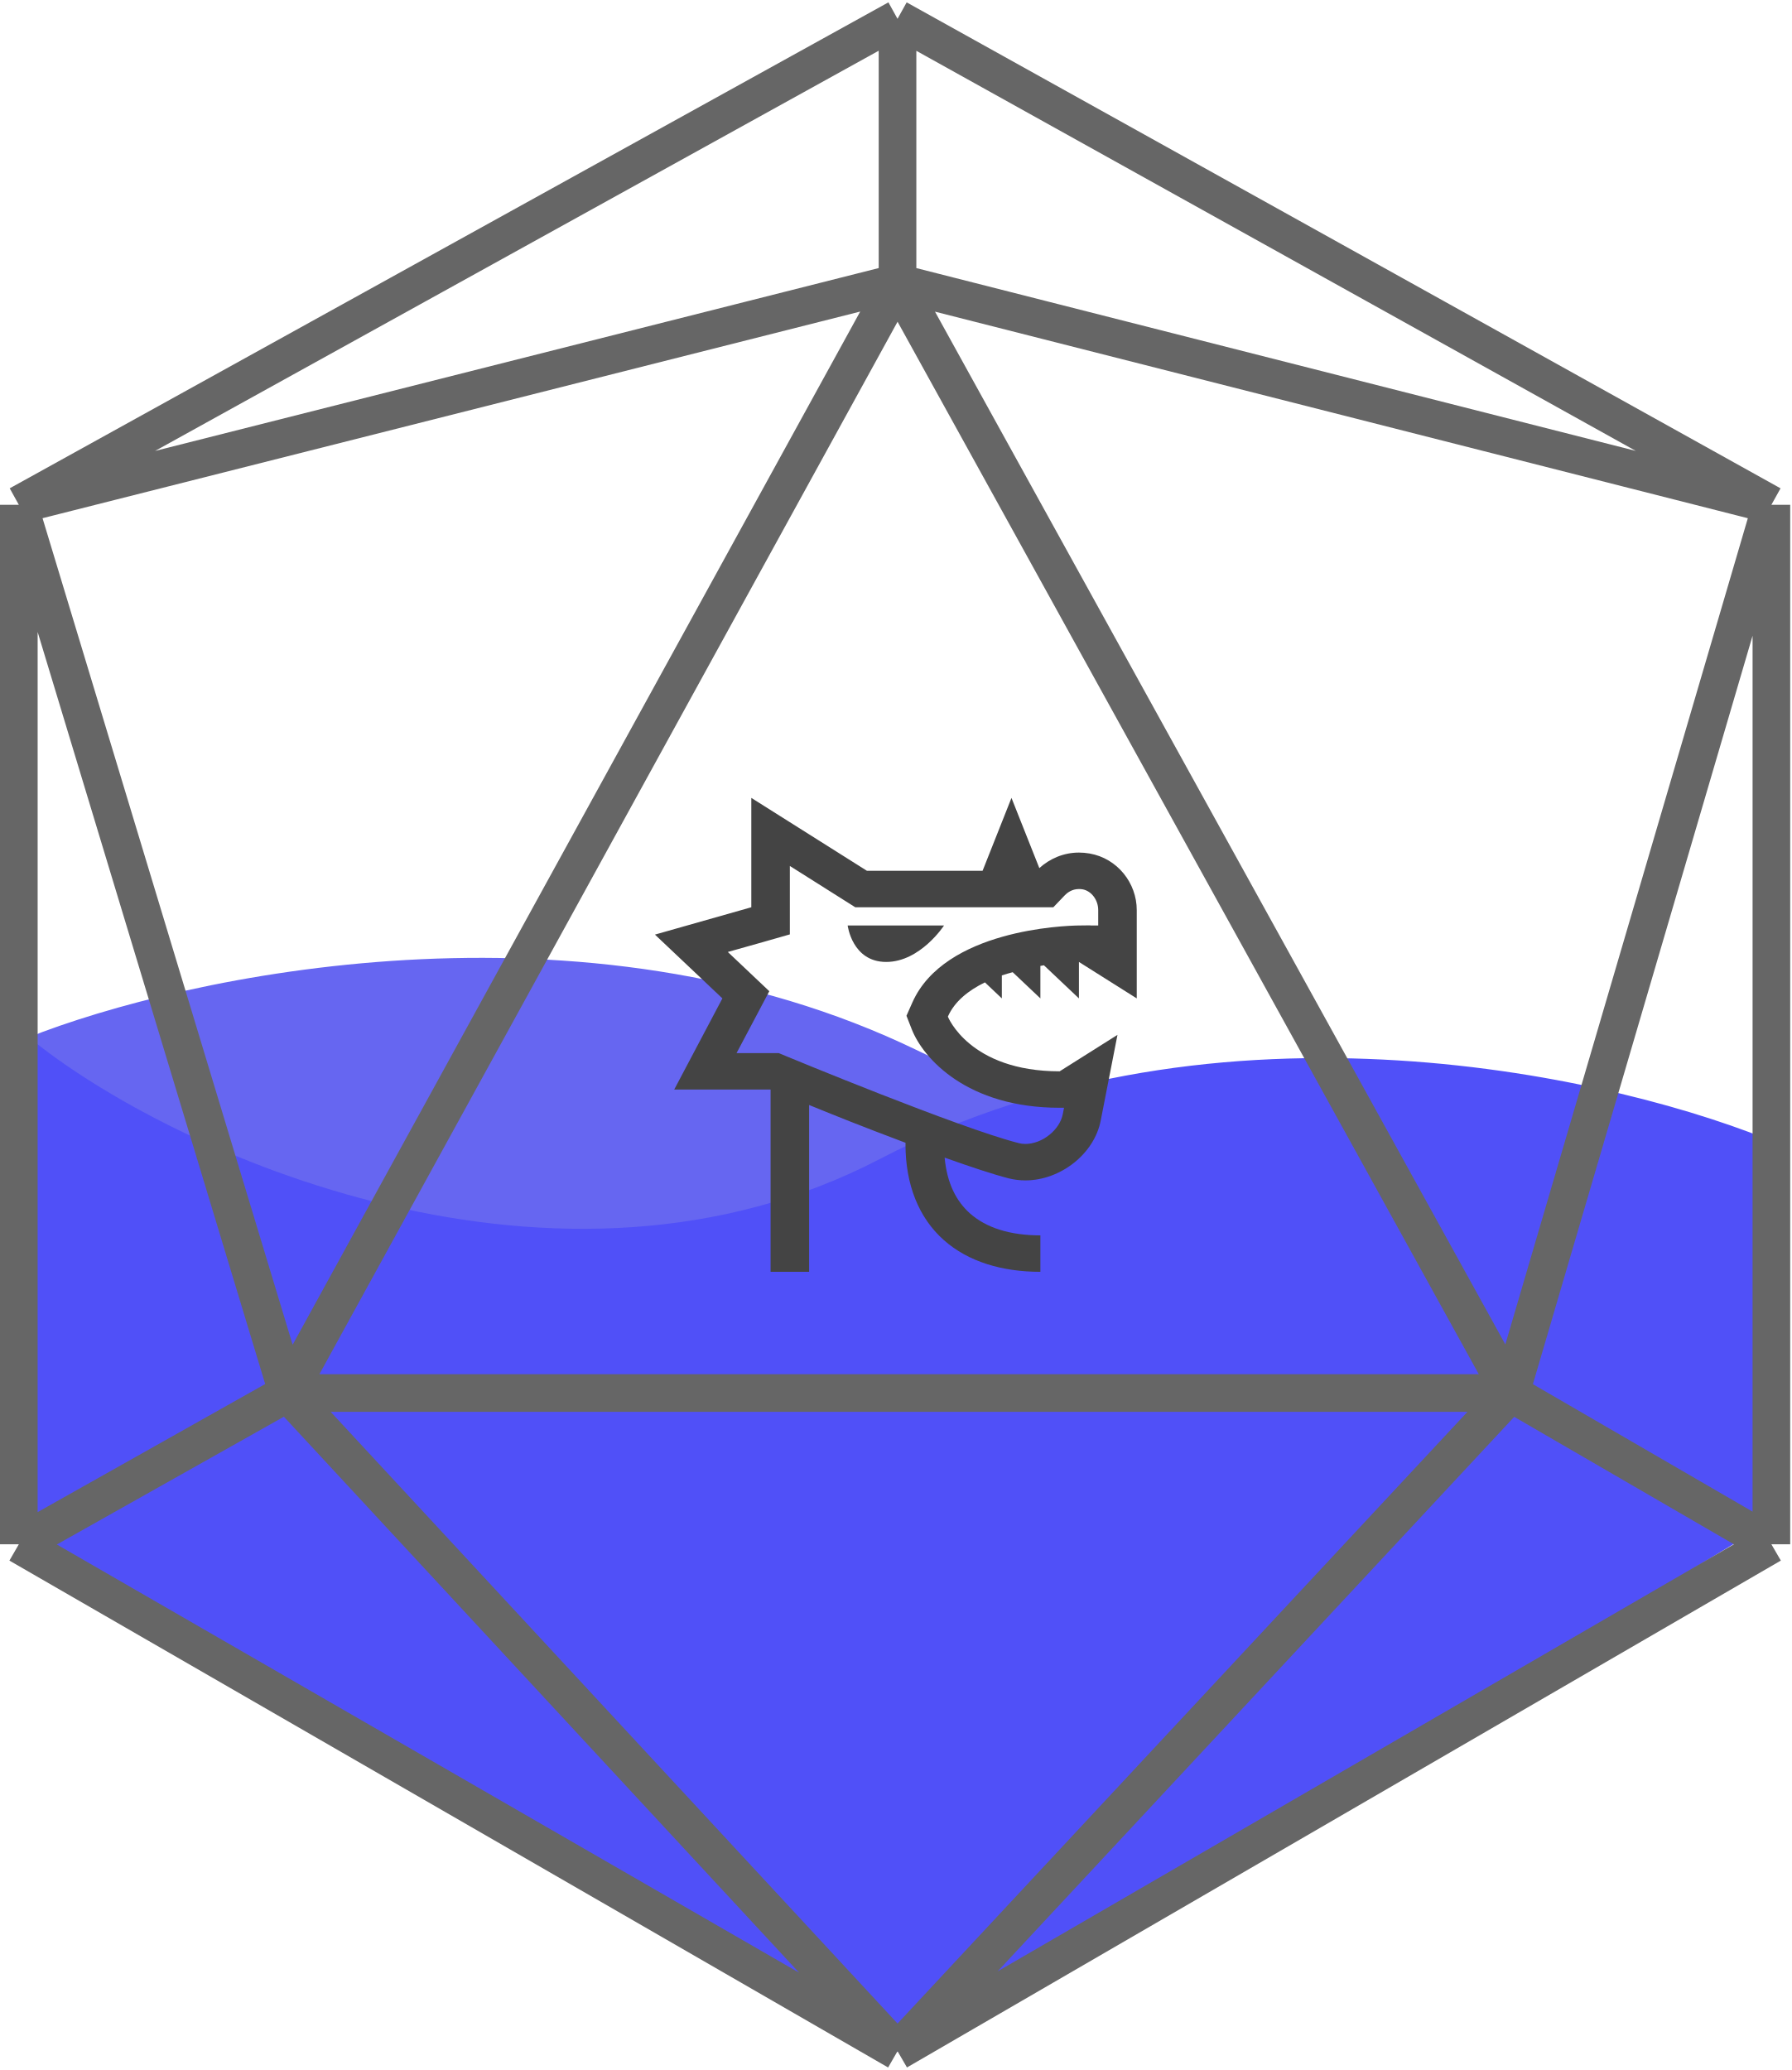
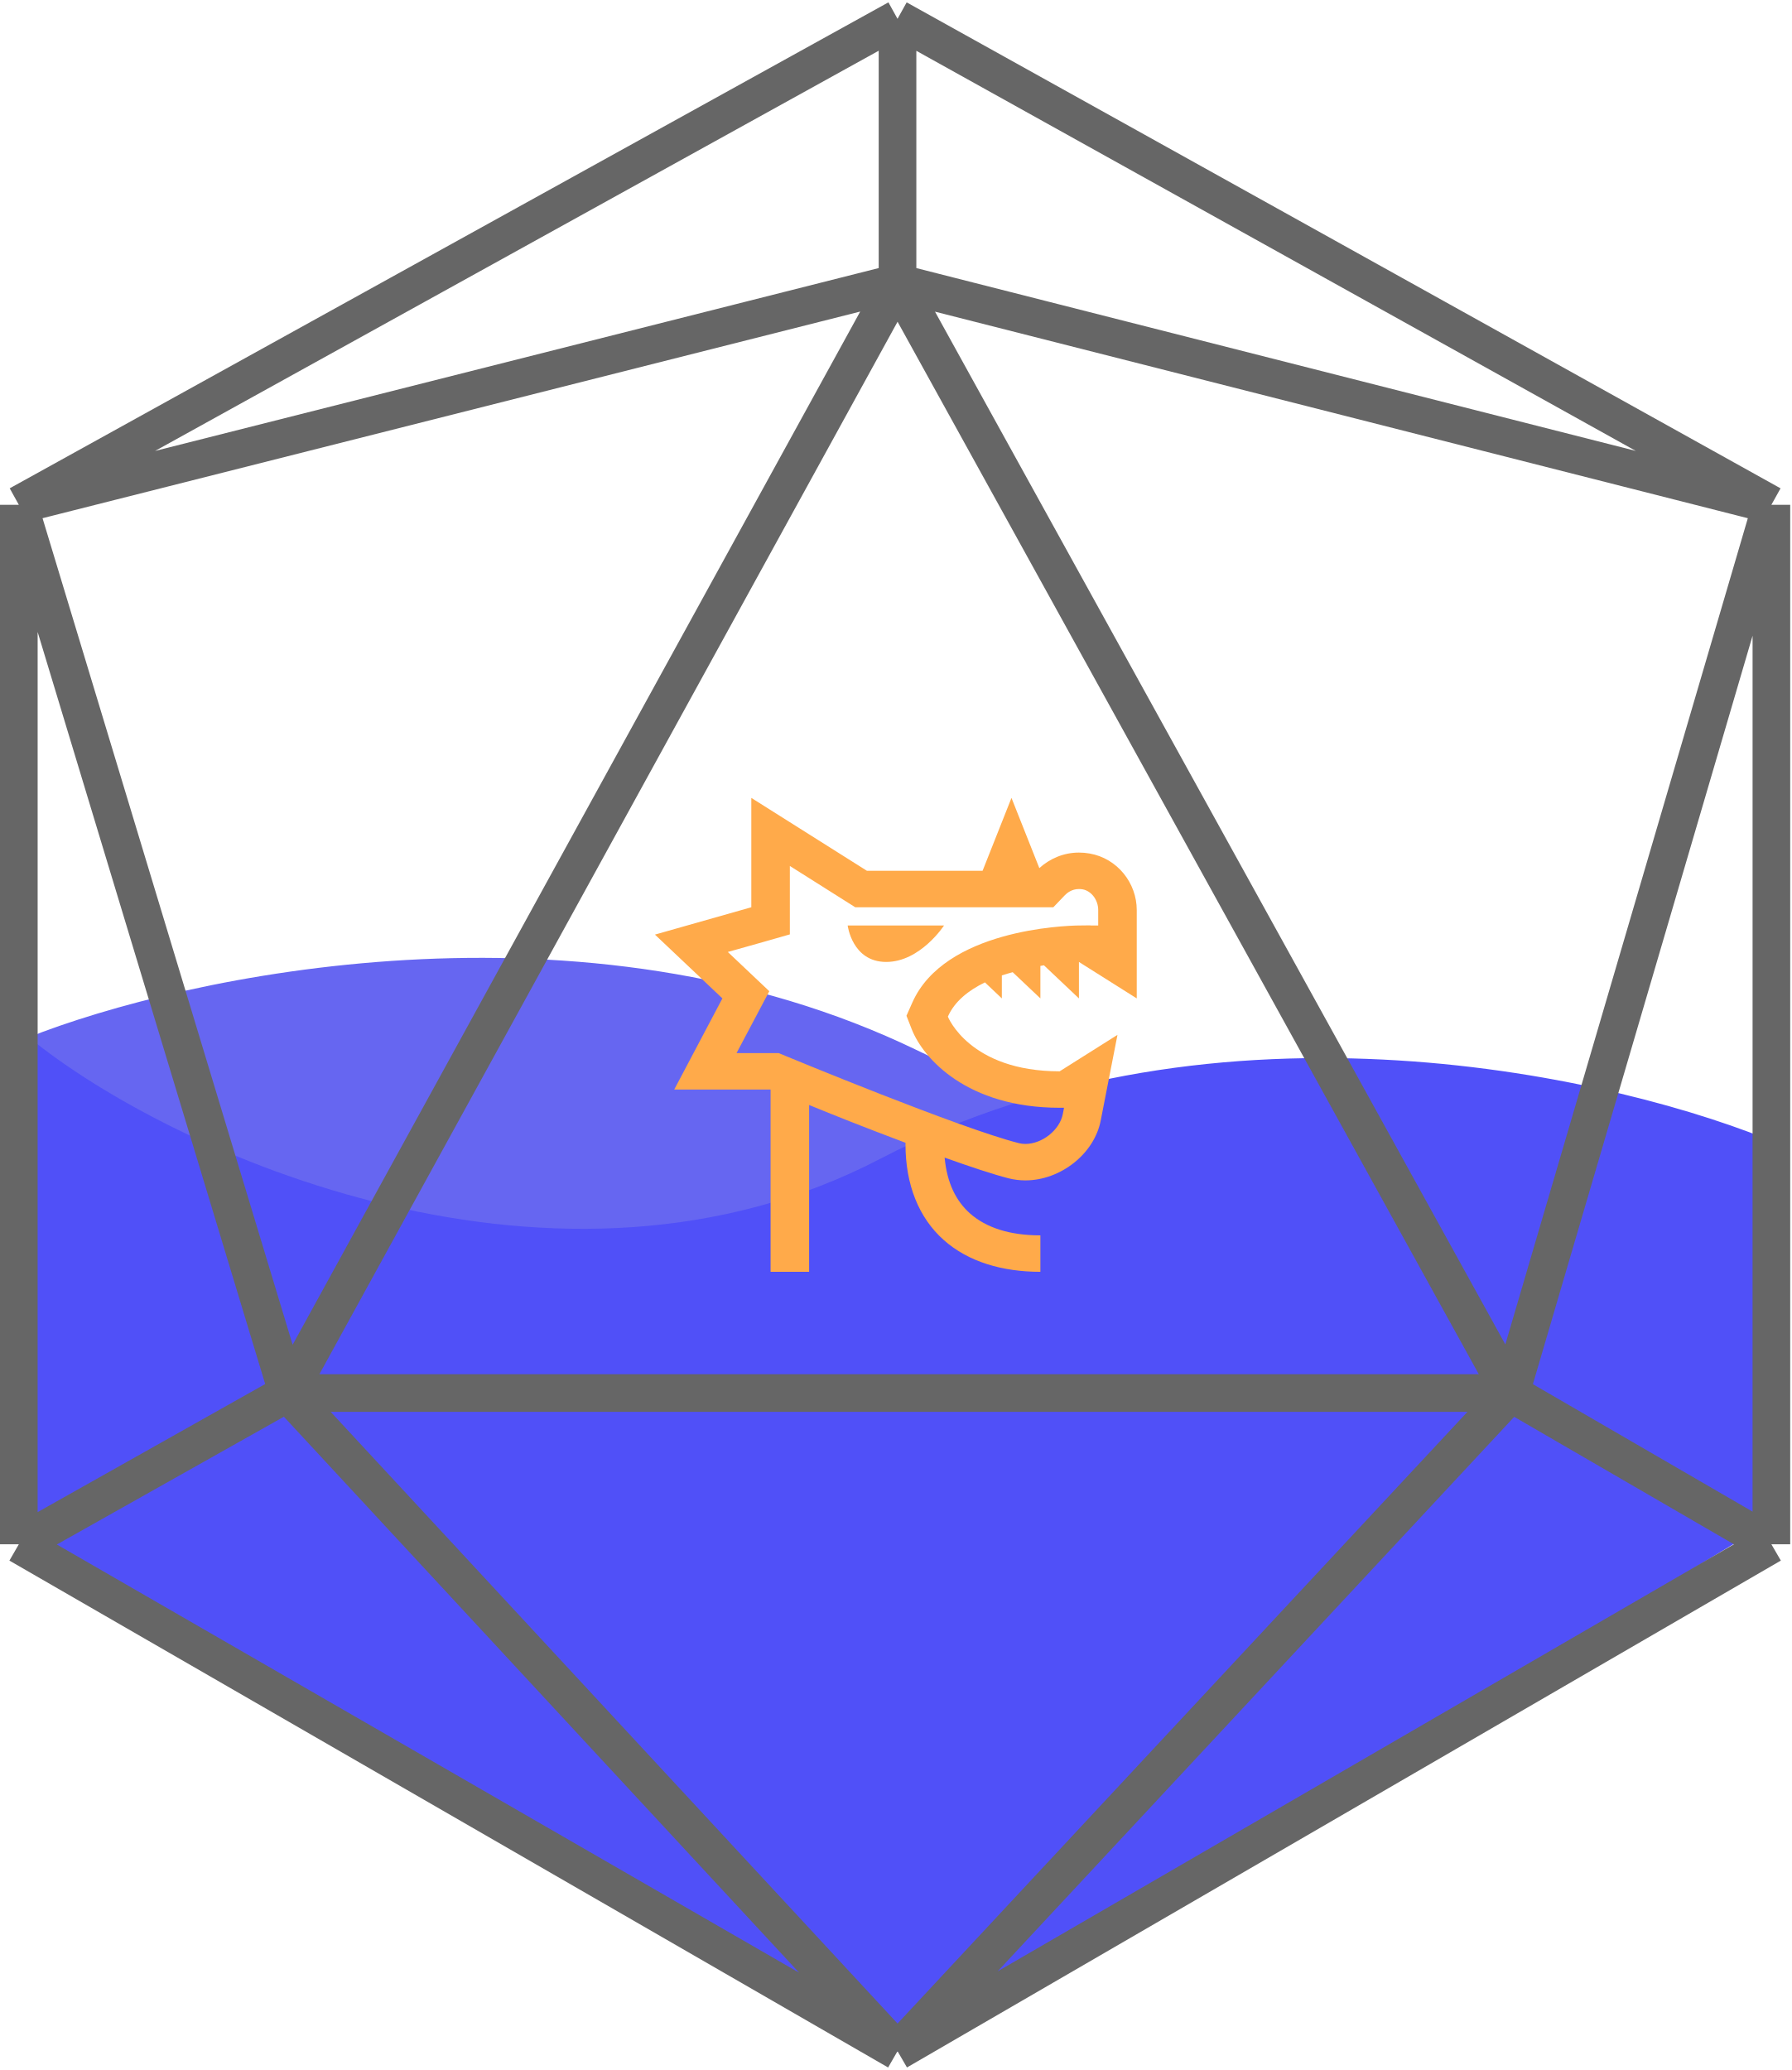
<svg xmlns="http://www.w3.org/2000/svg" width="952" height="1100" viewBox="0 0 952 1100" fill="none">
  <path d="M658.946 627.674C753.365 645.487 830.53 633.182 880 595.625C818.478 606.58 741.497 618.181 658.946 627.674C605.264 617.546 546.004 597.682 483.087 567.187C309.507 483.058 100.704 527.914 18 560.858C67.786 666.982 392.401 658.323 658.946 627.674Z" fill="#6666F1" />
  <path d="M880 595.625C802.403 654.535 656.666 651.317 483.087 567.187C309.507 483.058 100.704 527.914 18 560.858C83.206 699.85 619.836 641.95 880 595.625Z" stroke="#6666F1" stroke-width="20" />
  <path d="M18 805.855V574L62.5 606.82L140 645.992L240.5 671.4H362.5L494 626.935L659.5 581.411L834 591.469L932 626.935L926 805.855L476 1079L18 805.855Z" fill="#5050F8" stroke="#5050F8" stroke-width="20" />
  <path d="M9 559C87.542 623.109 296.554 716.253 472.248 624.699C647.942 533.144 859.289 581.959 943 617.811" stroke="#5050F8" stroke-width="20" />
  <path d="M476.888 10L941.211 268.242M476.888 10L10 268.242M476.888 10V150.238M941.211 268.242V820.641M941.211 268.242L476.888 150.238M941.211 268.242L802.684 740.261M941.211 820.641L476.888 1090M941.211 820.641L802.684 740.261M476.888 1090L10 820.641M476.888 1090L152.803 740.261M476.888 1090L802.684 740.261M10 820.641V268.242M10 820.641L152.803 740.261M10 268.242L476.888 150.238M10 268.242L152.803 740.261M476.888 150.238L152.803 740.261M476.888 150.238L802.684 740.261M152.803 740.261H802.684" stroke="#666666" stroke-width="20" stroke-linejoin="round" />
-   <path d="M399.2 424V482.119L348 496.649L383.84 530.551L358.24 578.984H409.44V675.849H429.92V587.195C443.2 592.643 457.16 598.243 481.16 607.286C481.16 607.551 481.12 607.778 481.12 608.043C481.12 629.649 488.28 647.243 501.4 658.897C514.48 670.589 532.72 675.849 552.8 675.849V656.476C536.4 656.476 523.92 652.351 515.4 644.822C508.12 638.314 503.2 628.892 501.92 615.157C515.4 619.962 527.52 624.011 535.92 626.168C538.84 626.886 541.84 627.265 544.8 627.265C563.44 627.265 581.48 613.189 584.88 595.33L593.76 549.924L563.04 569.297C515.04 569.297 503.64 540.238 503.64 540.238C507.24 532.065 514.68 526.276 523.32 522.038L532.32 530.551V518.33C534.24 517.686 536.16 517.157 538.08 516.627L552.8 530.551V513.297C553.4 513.184 554.08 513.032 554.68 512.957L573.28 530.551V511.178L604 530.551V483.595C604 469.292 593.76 456.124 578.92 453.551C577 453.211 575.12 453.059 573.28 453.059C565.08 453.059 557.76 456.314 552.24 461.308L537.44 424L522.08 462.746H460.64L399.2 424ZM419.68 460.173L449.28 478.865L454.44 482.119H559.68L565.76 475.762C566.96 474.514 569.48 472.432 573.28 472.432C573.92 472.432 574.56 472.47 575.2 472.584C579.88 473.416 583.52 478.222 583.52 483.595V491.805H579.48L579.32 491.73L573.28 491.805H572.96C565.72 491.919 501.92 494.038 484.76 532.746L481.64 539.784L484.44 546.935C490.52 562.449 513.88 588.67 563.04 588.67H565.36L564.72 591.962C563.12 600.438 553.8 607.892 544.8 607.892C543.56 607.892 542.36 607.741 541.24 607.438C509.68 599.416 418.6 561.616 417.68 561.238L413.76 559.611H391.36L402.16 539.216L408.76 526.73L386.72 505.881L405.12 500.697L419.68 496.535V460.173ZM450.4 491.805C450.4 491.805 452.76 511.178 470.88 511.178C489 511.178 501.6 491.805 501.6 491.805H450.4Z" fill="#444444" stroke="#333333" stroke-width="0.003" />
+   <path d="M399.2 424V482.119L348 496.649L383.84 530.551L358.24 578.984H409.44V675.849H429.92V587.195C443.2 592.643 457.16 598.243 481.16 607.286C481.16 607.551 481.12 607.778 481.12 608.043C481.12 629.649 488.28 647.243 501.4 658.897C514.48 670.589 532.72 675.849 552.8 675.849V656.476C536.4 656.476 523.92 652.351 515.4 644.822C508.12 638.314 503.2 628.892 501.92 615.157C515.4 619.962 527.52 624.011 535.92 626.168C538.84 626.886 541.84 627.265 544.8 627.265C563.44 627.265 581.48 613.189 584.88 595.33L593.76 549.924L563.04 569.297C515.04 569.297 503.64 540.238 503.64 540.238C507.24 532.065 514.68 526.276 523.32 522.038L532.32 530.551V518.33C534.24 517.686 536.16 517.157 538.08 516.627L552.8 530.551V513.297C553.4 513.184 554.08 513.032 554.68 512.957L573.28 530.551V511.178L604 530.551V483.595C604 469.292 593.76 456.124 578.92 453.551C577 453.211 575.12 453.059 573.28 453.059C565.08 453.059 557.76 456.314 552.24 461.308L537.44 424L522.08 462.746H460.64L399.2 424ZM419.68 460.173L449.28 478.865L454.44 482.119H559.68L565.76 475.762C566.96 474.514 569.48 472.432 573.28 472.432C573.92 472.432 574.56 472.47 575.2 472.584C579.88 473.416 583.52 478.222 583.52 483.595V491.805H579.48L579.32 491.73L573.28 491.805H572.96C565.72 491.919 501.92 494.038 484.76 532.746L481.64 539.784L484.44 546.935C490.52 562.449 513.88 588.67 563.04 588.67H565.36L564.72 591.962C563.12 600.438 553.8 607.892 544.8 607.892C543.56 607.892 542.36 607.741 541.24 607.438C509.68 599.416 418.6 561.616 417.68 561.238L413.76 559.611H391.36L402.16 539.216L408.76 526.73L386.72 505.881L405.12 500.697L419.68 496.535V460.173ZM450.4 491.805C450.4 491.805 452.76 511.178 470.88 511.178C489 511.178 501.6 491.805 501.6 491.805H450.4Z" fill="#ffaa4a" stroke="#000000" stroke-width="0" />
</svg>
